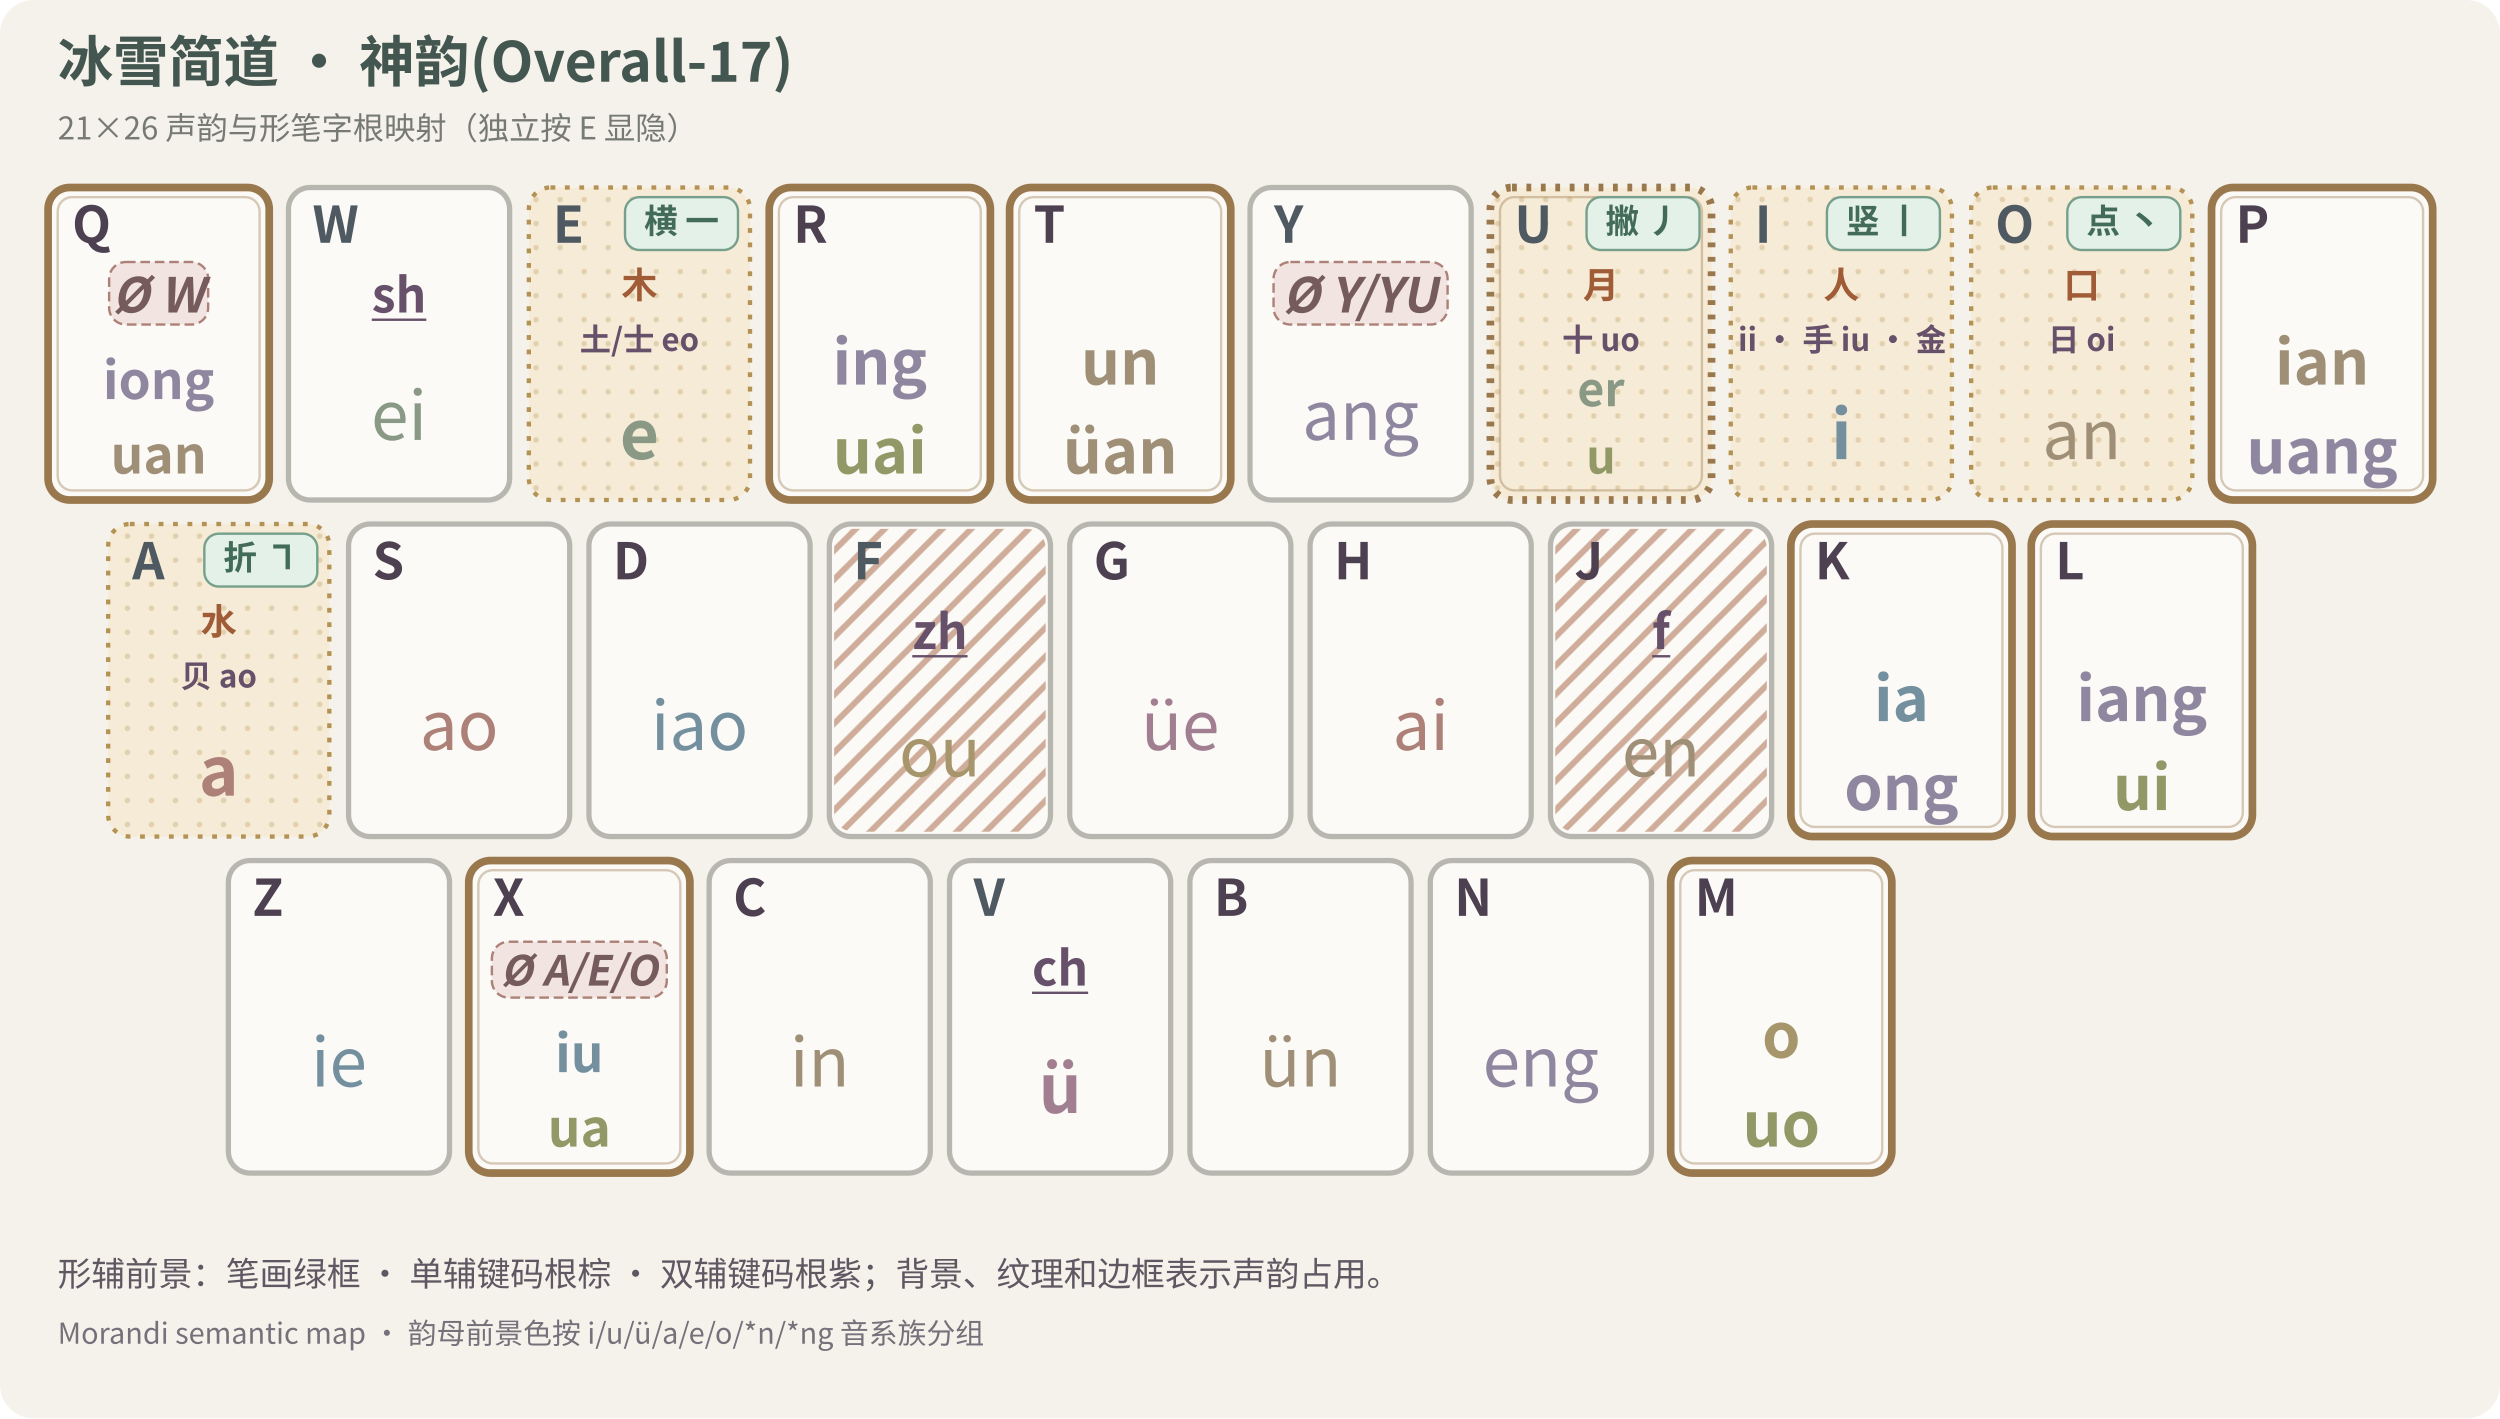
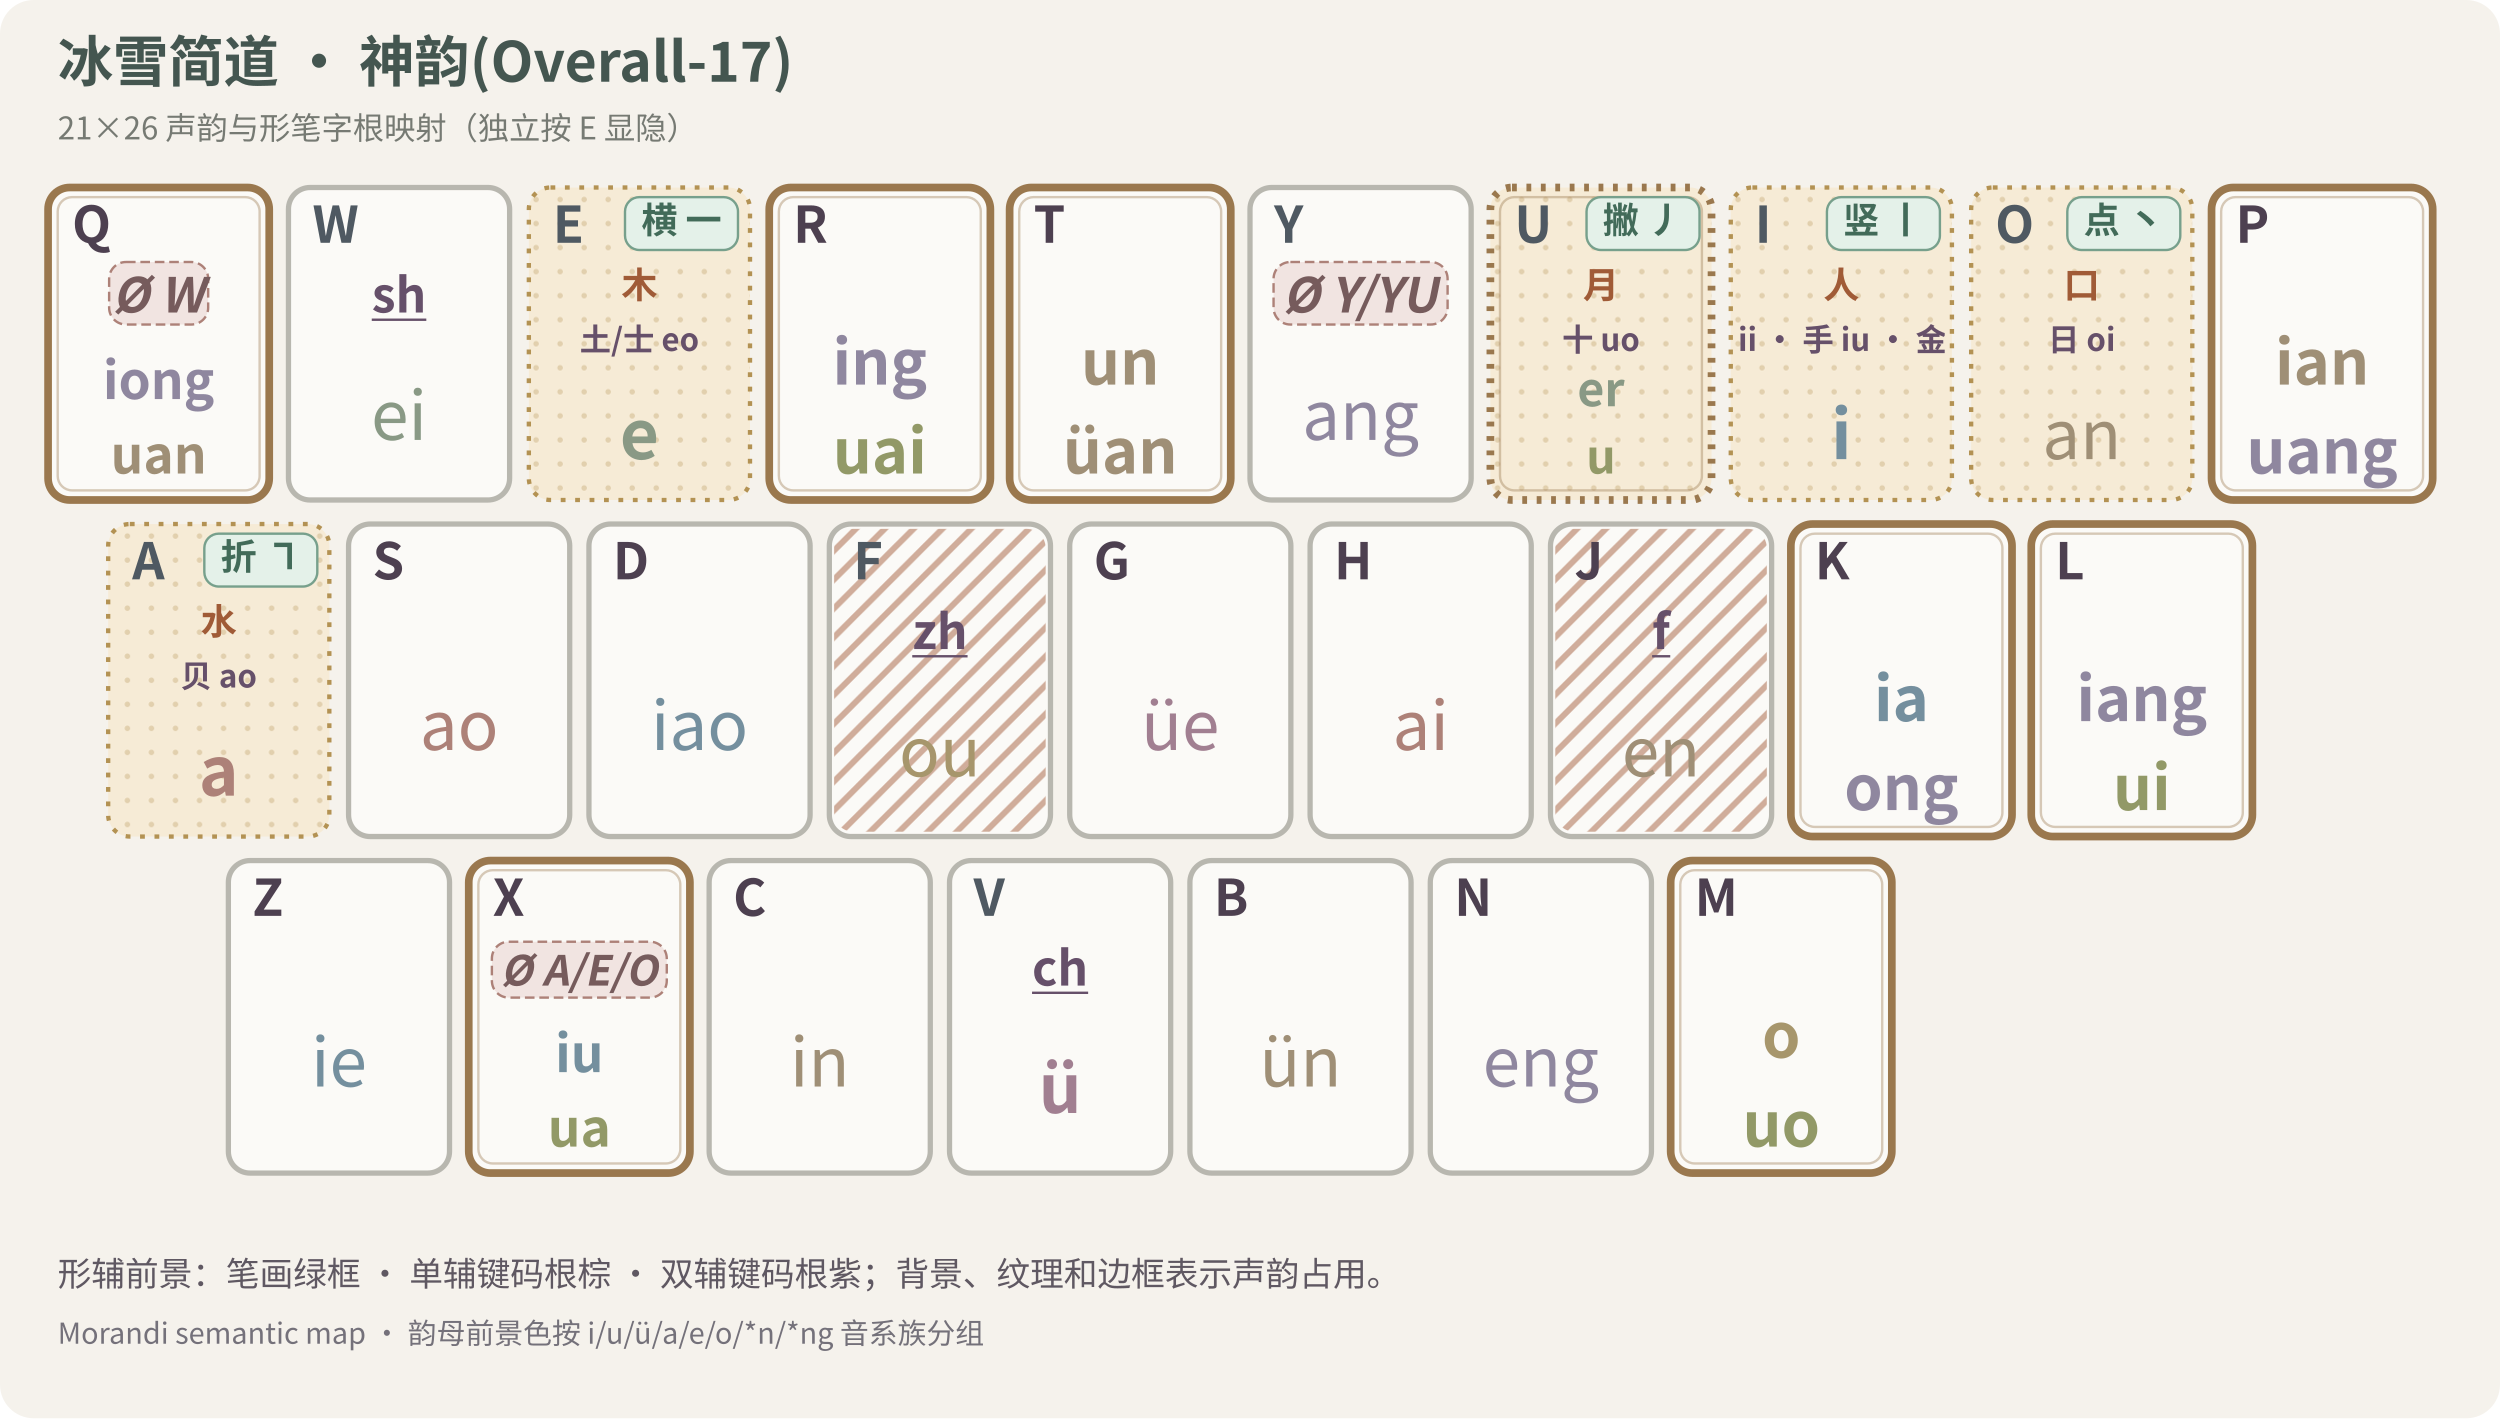
<svg xmlns="http://www.w3.org/2000/svg" class="keysvg nf4-keysvg" viewBox="0 0 1040 590" role="img" aria-labelledby="title desc">
  <defs>
    <pattern id="nf4-both" width="12" height="12" patternUnits="userSpaceOnUse">
      <rect width="12" height="12" fill="#fbfaf7" />
    </pattern>
    <pattern id="nf4-ionly" width="9" height="9" patternUnits="userSpaceOnUse">
      <rect width="9" height="9" fill="#e3eef4" />
      <path d="M2 0V9M7 0V9" stroke="#7399ad" stroke-opacity=".18" />
    </pattern>
    <pattern id="nf4-ronly" width="10" height="10" patternUnits="userSpaceOnUse">
      <rect width="10" height="10" fill="#f6ebd6" />
      <circle cx="3" cy="3" r="1.15" fill="#b39253" fill-opacity=".3" />
    </pattern>
    <pattern id="nf4-none" width="10" height="10" patternUnits="userSpaceOnUse">
      <rect width="10" height="10" fill="#eeece8" />
      <path d="M0 10L10 0" stroke="#aaa6a4" stroke-opacity=".14" />
    </pattern>
    <pattern id="nf4-multi" width="9" height="9" patternUnits="userSpaceOnUse">
      <rect width="9" height="9" fill="#f8efe2" />
      <path d="M-2 2L2-2M0 9L9 0M7 11L11 7" stroke="#9a784e" stroke-width="1.6" stroke-opacity=".27" />
    </pattern>
    <pattern id="nf4-anchor" width="12" height="12" patternUnits="userSpaceOnUse">
      <path d="M-3 3L3-3M0 12L12 0M9 15L15 9" stroke="#a05b37" stroke-width="2.5" stroke-opacity=".48" />
    </pattern>
  </defs>
  <rect width="1040" height="590" rx="14" fill="#f5f2ec" />
  <text x="24" y="34" font-family="Microsoft YaHei UI, Noto Sans CJK SC, sans-serif" font-size="23" fill="#445650" text-anchor="start" font-weight="760">冰雪简道 · 神韵(Overall-17)</text>
  <text x="24" y="58" font-family="Microsoft YaHei UI, Noto Sans CJK SC, sans-serif" font-size="13" fill="#767a73" text-anchor="start" font-weight="500">21×26 声韵与形笔字根映射（独立按 E 显隐）</text>
  <g data-key="Q" data-role="sound" data-multi="true">
    <clipPath id="snow_shenyun_shape-clip-0-0">
      <rect x="23" y="81" width="86" height="124" rx="7" />
    </clipPath>
    <rect x="20" y="78" width="92" height="130" rx="9" fill="#fbfaf7" stroke="#9a784e" stroke-width="3.2" />
    <rect x="24" y="82" width="84" height="122" rx="6" fill="none" stroke="#9a784e" stroke-opacity=".38" />
    <g clip-path="url(#snow_shenyun_shape-clip-0-0)">
      <text x="30" y="101" font-family="Microsoft YaHei UI, Noto Sans CJK SC, sans-serif" font-size="21" fill="#4d4050" text-anchor="start" font-weight="800">Q</text>
      <rect x="45.4" y="109" width="41.2" height="26" rx="7" fill="#f1e4e1" stroke="#ad8178" stroke-dasharray="4 2" />
      <text x="66" y="130" text-anchor="middle" font-family="Microsoft YaHei UI, Noto Sans CJK SC, sans-serif" font-size="20" font-weight="700" font-style="italic" fill="#765b5c">Ø W</text>
      <text x="66" y="166" font-family="Microsoft YaHei UI, Noto Sans CJK SC, sans-serif" font-size="21.39" fill="#8f879f" text-anchor="middle" font-weight="650" data-final="iong">iong</text>
      <text x="66" y="197" font-family="Microsoft YaHei UI, Noto Sans CJK SC, sans-serif" font-size="21.39" fill="#9f8f76" text-anchor="middle" font-weight="650" data-final="uan">uan</text>
    </g>
  </g>
  <g data-key="W" data-role="sound">
    <clipPath id="snow_shenyun_shape-clip-0-1">
      <rect x="123" y="81" width="86" height="124" rx="7" />
    </clipPath>
    <rect x="120" y="78" width="92" height="130" rx="9" fill="#fbfaf7" stroke="#b8b7af" stroke-width="2.2" />
    <g clip-path="url(#snow_shenyun_shape-clip-0-1)">
      <text x="130" y="101" font-family="Microsoft YaHei UI, Noto Sans CJK SC, sans-serif" font-size="21" fill="#4f5962" text-anchor="start" font-weight="680">W</text>
      <text x="166" y="130" text-anchor="middle" font-family="Microsoft YaHei UI, Noto Sans CJK SC, sans-serif" font-size="20" font-weight="700" text-decoration="underline" fill="#66506a">sh</text>
      <text x="166" y="183" font-family="Microsoft YaHei UI, Noto Sans CJK SC, sans-serif" font-size="28" fill="#899985" text-anchor="middle" font-weight="540" data-final="ei">ei</text>
    </g>
  </g>
  <g data-key="E" data-role="rhyme-auxiliary">
    <clipPath id="snow_shenyun_shape-clip-0-2">
      <rect x="223" y="81" width="86" height="124" rx="7" />
    </clipPath>
    <rect x="220" y="78" width="92" height="130" rx="9" fill="url(#nf4-ronly)" stroke="#b39253" stroke-width="1.8" stroke-dasharray="2 4" />
    <g clip-path="url(#snow_shenyun_shape-clip-0-2)">
      <text x="230" y="101" font-family="Microsoft YaHei UI, Noto Sans CJK SC, sans-serif" font-size="21" fill="#4f5962" text-anchor="start" font-weight="680">E</text>
      <g data-aux-badge="stroke">
        <rect x="260" y="82" width="47" height="22" rx="6" fill="#e4f1e9" stroke="#77a08c" />
-         <text x="283.5" y="97" font-family="Microsoft YaHei UI, Noto Sans CJK SC, sans-serif" font-size="14" fill="#426b59" text-anchor="middle" font-weight="750" data-aux-kind="stroke">横 一</text>
+         <text x="283.5" y="97" font-family="Microsoft YaHei UI, Noto Sans CJK SC, sans-serif" font-size="15" fill="#426b59" text-anchor="middle" font-weight="750" data-aux-kind="stroke">横 一</text>
      </g>
      <text x="266" y="124" font-family="Microsoft YaHei UI, Noto Sans CJK SC, sans-serif" font-size="15" fill="#a05b37" text-anchor="middle" font-weight="750" data-aux-kind="single-root">木</text>
      <text x="266" y="146" font-family="Microsoft YaHei UI, Noto Sans CJK SC, sans-serif" font-size="13" fill="#66506a" text-anchor="middle" font-weight="650" data-aux-kind="double-root">土/士 eo</text>
      <text x="266" y="191" font-family="Microsoft YaHei UI, Noto Sans CJK SC, sans-serif" font-size="28" fill="#899985" text-anchor="middle" font-weight="800" data-final="e">e</text>
    </g>
  </g>
  <g data-key="R" data-role="sound" data-multi="true">
    <clipPath id="snow_shenyun_shape-clip-0-3">
      <rect x="323" y="81" width="86" height="124" rx="7" />
    </clipPath>
    <rect x="320" y="78" width="92" height="130" rx="9" fill="#fbfaf7" stroke="#9a784e" stroke-width="3.2" />
    <rect x="324" y="82" width="84" height="122" rx="6" fill="none" stroke="#9a784e" stroke-opacity=".38" />
    <g clip-path="url(#snow_shenyun_shape-clip-0-3)">
      <text x="330" y="101" font-family="Microsoft YaHei UI, Noto Sans CJK SC, sans-serif" font-size="21" fill="#4d4050" text-anchor="start" font-weight="800">R</text>
      <text x="366" y="160" font-family="Microsoft YaHei UI, Noto Sans CJK SC, sans-serif" font-size="25.53" fill="#8f879f" text-anchor="middle" font-weight="650" data-final="ing">ing</text>
      <text x="366" y="197" font-family="Microsoft YaHei UI, Noto Sans CJK SC, sans-serif" font-size="25.53" fill="#929967" text-anchor="middle" font-weight="650" data-final="uai">uai</text>
    </g>
  </g>
  <g data-key="T" data-role="sound" data-multi="true">
    <clipPath id="snow_shenyun_shape-clip-0-4">
      <rect x="423" y="81" width="86" height="124" rx="7" />
    </clipPath>
    <rect x="420" y="78" width="92" height="130" rx="9" fill="#fbfaf7" stroke="#9a784e" stroke-width="3.2" />
    <rect x="424" y="82" width="84" height="122" rx="6" fill="none" stroke="#9a784e" stroke-opacity=".38" />
    <g clip-path="url(#snow_shenyun_shape-clip-0-4)">
      <text x="430" y="101" font-family="Microsoft YaHei UI, Noto Sans CJK SC, sans-serif" font-size="21" fill="#4d4050" text-anchor="start" font-weight="800">T</text>
      <text x="466" y="160" font-family="Microsoft YaHei UI, Noto Sans CJK SC, sans-serif" font-size="25.53" fill="#9f8f76" text-anchor="middle" font-weight="650" data-final="un">un</text>
      <text x="466" y="197" font-family="Microsoft YaHei UI, Noto Sans CJK SC, sans-serif" font-size="25.53" fill="#9f8f76" text-anchor="middle" font-weight="650" data-final="van">üan</text>
    </g>
  </g>
  <g data-key="Y" data-role="sound">
    <clipPath id="snow_shenyun_shape-clip-0-5">
      <rect x="523" y="81" width="86" height="124" rx="7" />
    </clipPath>
    <rect x="520" y="78" width="92" height="130" rx="9" fill="#fbfaf7" stroke="#b8b7af" stroke-width="2.2" />
    <g clip-path="url(#snow_shenyun_shape-clip-0-5)">
      <text x="530" y="101" font-family="Microsoft YaHei UI, Noto Sans CJK SC, sans-serif" font-size="21" fill="#4f5962" text-anchor="start" font-weight="680">Y</text>
      <rect x="529.8" y="109" width="72.4" height="26" rx="7" fill="#f1e4e1" stroke="#ad8178" stroke-dasharray="4 2" />
      <text x="566" y="130" text-anchor="middle" font-family="Microsoft YaHei UI, Noto Sans CJK SC, sans-serif" font-size="20" font-weight="700" font-style="italic" fill="#765b5c">Ø Y/YU</text>
      <text x="566" y="183" font-family="Microsoft YaHei UI, Noto Sans CJK SC, sans-serif" font-size="28" fill="#8f879f" text-anchor="middle" font-weight="540" data-final="ang">ang</text>
    </g>
  </g>
  <g data-key="U" data-role="rhyme-auxiliary" data-multi="true">
    <clipPath id="snow_shenyun_shape-clip-0-6">
      <rect x="623" y="81" width="86" height="124" rx="7" />
    </clipPath>
    <rect x="620" y="78" width="92" height="130" rx="9" fill="url(#nf4-ronly)" stroke="#9a784e" stroke-width="3.2" stroke-dasharray="2 4" />
    <rect x="624" y="82" width="84" height="122" rx="6" fill="none" stroke="#9a784e" stroke-opacity=".38" />
    <g clip-path="url(#snow_shenyun_shape-clip-0-6)">
      <text x="630" y="101" font-family="Microsoft YaHei UI, Noto Sans CJK SC, sans-serif" font-size="21" fill="#4f5962" text-anchor="start" font-weight="680">U</text>
      <g data-aux-badge="stroke">
        <rect x="660" y="82" width="47" height="22" rx="6" fill="#e4f1e9" stroke="#77a08c" />
-         <text x="683.5" y="97" font-family="Microsoft YaHei UI, Noto Sans CJK SC, sans-serif" font-size="14" fill="#426b59" text-anchor="middle" font-weight="750" data-aux-kind="stroke">撇 丿</text>
+         <text x="683.5" y="97" font-family="Microsoft YaHei UI, Noto Sans CJK SC, sans-serif" font-size="15" fill="#426b59" text-anchor="middle" font-weight="750" data-aux-kind="stroke">撇 丿</text>
      </g>
      <text x="666" y="124" font-family="Microsoft YaHei UI, Noto Sans CJK SC, sans-serif" font-size="15" fill="#a05b37" text-anchor="middle" font-weight="750" data-aux-kind="single-root">月</text>
      <text x="666" y="146" font-family="Microsoft YaHei UI, Noto Sans CJK SC, sans-serif" font-size="13" fill="#66506a" text-anchor="middle" font-weight="650" data-aux-kind="double-root">十 uo</text>
      <text x="666" y="169" font-family="Microsoft YaHei UI, Noto Sans CJK SC, sans-serif" font-size="19.32" fill="#899985" text-anchor="middle" font-weight="650" data-final="er">er</text>
      <text x="666" y="197" font-family="Microsoft YaHei UI, Noto Sans CJK SC, sans-serif" font-size="19.32" fill="#929967" text-anchor="middle" font-weight="800" data-final="u">u</text>
    </g>
  </g>
  <g data-key="I" data-role="rhyme-auxiliary">
    <clipPath id="snow_shenyun_shape-clip-0-7">
      <rect x="723" y="81" width="86" height="124" rx="7" />
    </clipPath>
    <rect x="720" y="78" width="92" height="130" rx="9" fill="url(#nf4-ronly)" stroke="#b39253" stroke-width="1.8" stroke-dasharray="2 4" />
    <g clip-path="url(#snow_shenyun_shape-clip-0-7)">
      <text x="730" y="101" font-family="Microsoft YaHei UI, Noto Sans CJK SC, sans-serif" font-size="21" fill="#4f5962" text-anchor="start" font-weight="680">I</text>
      <g data-aux-badge="stroke">
        <rect x="760" y="82" width="47" height="22" rx="6" fill="#e4f1e9" stroke="#77a08c" />
-         <text x="783.5" y="97" font-family="Microsoft YaHei UI, Noto Sans CJK SC, sans-serif" font-size="14" fill="#426b59" text-anchor="middle" font-weight="750" data-aux-kind="stroke">竖 丨</text>
+         <text x="783.5" y="97" font-family="Microsoft YaHei UI, Noto Sans CJK SC, sans-serif" font-size="15" fill="#426b59" text-anchor="middle" font-weight="750" data-aux-kind="stroke">竖 丨</text>
      </g>
      <text x="766" y="124" font-family="Microsoft YaHei UI, Noto Sans CJK SC, sans-serif" font-size="15" fill="#a05b37" text-anchor="middle" font-weight="750" data-aux-kind="single-root">人</text>
      <text x="766" y="146" font-family="Microsoft YaHei UI, Noto Sans CJK SC, sans-serif" font-size="13" fill="#66506a" text-anchor="middle" font-weight="650" data-aux-kind="double-root" textLength="76" lengthAdjust="spacingAndGlyphs">艹 ii · 手 iu · 金 io</text>
      <text x="766" y="191" font-family="Microsoft YaHei UI, Noto Sans CJK SC, sans-serif" font-size="28" fill="#748f9e" text-anchor="middle" font-weight="800" data-final="i">i</text>
    </g>
  </g>
  <g data-key="O" data-role="rhyme-auxiliary">
    <clipPath id="snow_shenyun_shape-clip-0-8">
      <rect x="823" y="81" width="86" height="124" rx="7" />
    </clipPath>
    <rect x="820" y="78" width="92" height="130" rx="9" fill="url(#nf4-ronly)" stroke="#b39253" stroke-width="1.8" stroke-dasharray="2 4" />
    <g clip-path="url(#snow_shenyun_shape-clip-0-8)">
      <text x="830" y="101" font-family="Microsoft YaHei UI, Noto Sans CJK SC, sans-serif" font-size="21" fill="#4f5962" text-anchor="start" font-weight="680">O</text>
      <g data-aux-badge="stroke">
        <rect x="860" y="82" width="47" height="22" rx="6" fill="#e4f1e9" stroke="#77a08c" />
-         <text x="883.5" y="97" font-family="Microsoft YaHei UI, Noto Sans CJK SC, sans-serif" font-size="14" fill="#426b59" text-anchor="middle" font-weight="750" data-aux-kind="stroke">点 丶</text>
+         <text x="883.5" y="97" font-family="Microsoft YaHei UI, Noto Sans CJK SC, sans-serif" font-size="15" fill="#426b59" text-anchor="middle" font-weight="750" data-aux-kind="stroke">点 丶</text>
      </g>
      <text x="866" y="124" font-family="Microsoft YaHei UI, Noto Sans CJK SC, sans-serif" font-size="15" fill="#a05b37" text-anchor="middle" font-weight="750" data-aux-kind="single-root">口</text>
      <text x="866" y="146" font-family="Microsoft YaHei UI, Noto Sans CJK SC, sans-serif" font-size="13" fill="#66506a" text-anchor="middle" font-weight="650" data-aux-kind="double-root">日 oi</text>
      <text x="866" y="191" font-family="Microsoft YaHei UI, Noto Sans CJK SC, sans-serif" font-size="28" fill="#9f8f76" text-anchor="middle" font-weight="540" data-final="an">an</text>
    </g>
  </g>
  <g data-key="P" data-role="sound" data-multi="true">
    <clipPath id="snow_shenyun_shape-clip-0-9">
      <rect x="923" y="81" width="86" height="124" rx="7" />
    </clipPath>
    <rect x="920" y="78" width="92" height="130" rx="9" fill="#fbfaf7" stroke="#9a784e" stroke-width="3.2" />
    <rect x="924" y="82" width="84" height="122" rx="6" fill="none" stroke="#9a784e" stroke-opacity=".38" />
    <g clip-path="url(#snow_shenyun_shape-clip-0-9)">
      <text x="930" y="101" font-family="Microsoft YaHei UI, Noto Sans CJK SC, sans-serif" font-size="21" fill="#4d4050" text-anchor="start" font-weight="800">P</text>
      <text x="966" y="160" font-family="Microsoft YaHei UI, Noto Sans CJK SC, sans-serif" font-size="25.53" fill="#9f8f76" text-anchor="middle" font-weight="650" data-final="ian">ian</text>
      <text x="966" y="197" font-family="Microsoft YaHei UI, Noto Sans CJK SC, sans-serif" font-size="25.53" fill="#8f879f" text-anchor="middle" font-weight="650" data-final="uang">uang</text>
    </g>
  </g>
  <g data-key="A" data-role="rhyme-auxiliary">
    <clipPath id="snow_shenyun_shape-clip-1-0">
      <rect x="48" y="221" width="86" height="124" rx="7" />
    </clipPath>
    <rect x="45" y="218" width="92" height="130" rx="9" fill="url(#nf4-ronly)" stroke="#b39253" stroke-width="1.8" stroke-dasharray="2 4" />
    <g clip-path="url(#snow_shenyun_shape-clip-1-0)">
      <text x="55" y="241" font-family="Microsoft YaHei UI, Noto Sans CJK SC, sans-serif" font-size="21" fill="#4f5962" text-anchor="start" font-weight="680">A</text>
      <g data-aux-badge="stroke">
        <rect x="85" y="222" width="47" height="22" rx="6" fill="#e4f1e9" stroke="#77a08c" />
-         <text x="108.5" y="237" font-family="Microsoft YaHei UI, Noto Sans CJK SC, sans-serif" font-size="14" fill="#426b59" text-anchor="middle" font-weight="750" data-aux-kind="stroke">折 ㇕</text>
+         <text x="108.5" y="237" font-family="Microsoft YaHei UI, Noto Sans CJK SC, sans-serif" font-size="15" fill="#426b59" text-anchor="middle" font-weight="750" data-aux-kind="stroke">折 ㇕</text>
      </g>
      <text x="91" y="264" font-family="Microsoft YaHei UI, Noto Sans CJK SC, sans-serif" font-size="15" fill="#a05b37" text-anchor="middle" font-weight="750" data-aux-kind="single-root">水</text>
      <text x="91" y="286" font-family="Microsoft YaHei UI, Noto Sans CJK SC, sans-serif" font-size="13" fill="#66506a" text-anchor="middle" font-weight="650" data-aux-kind="double-root">贝 ao</text>
      <text x="91" y="331" font-family="Microsoft YaHei UI, Noto Sans CJK SC, sans-serif" font-size="28" fill="#ad8178" text-anchor="middle" font-weight="800" data-final="a">a</text>
    </g>
  </g>
  <g data-key="S" data-role="sound">
    <clipPath id="snow_shenyun_shape-clip-1-1">
      <rect x="148" y="221" width="86" height="124" rx="7" />
    </clipPath>
    <rect x="145" y="218" width="92" height="130" rx="9" fill="#fbfaf7" stroke="#b8b7af" stroke-width="2.2" />
    <g clip-path="url(#snow_shenyun_shape-clip-1-1)">
      <text x="155" y="241" font-family="Microsoft YaHei UI, Noto Sans CJK SC, sans-serif" font-size="21" fill="#4d4050" text-anchor="start" font-weight="800">S</text>
      <text x="191" y="312" font-family="Microsoft YaHei UI, Noto Sans CJK SC, sans-serif" font-size="28" fill="#ad8178" text-anchor="middle" font-weight="540" data-final="ao">ao</text>
    </g>
  </g>
  <g data-key="D" data-role="sound">
    <clipPath id="snow_shenyun_shape-clip-1-2">
      <rect x="248" y="221" width="86" height="124" rx="7" />
    </clipPath>
    <rect x="245" y="218" width="92" height="130" rx="9" fill="#fbfaf7" stroke="#b8b7af" stroke-width="2.2" />
    <g clip-path="url(#snow_shenyun_shape-clip-1-2)">
      <text x="255" y="241" font-family="Microsoft YaHei UI, Noto Sans CJK SC, sans-serif" font-size="21" fill="#4d4050" text-anchor="start" font-weight="800">D</text>
      <text x="291" y="312" font-family="Microsoft YaHei UI, Noto Sans CJK SC, sans-serif" font-size="28" fill="#748f9e" text-anchor="middle" font-weight="540" data-final="iao">iao</text>
    </g>
  </g>
  <g data-key="F" data-role="sound">
    <clipPath id="snow_shenyun_shape-clip-1-3">
      <rect x="348" y="221" width="86" height="124" rx="7" />
    </clipPath>
    <rect x="345" y="218" width="92" height="130" rx="9" fill="#fbfaf7" stroke="#b8b7af" stroke-width="2.2" />
    <rect x="347" y="220" width="88" height="126" rx="8" fill="url(#nf4-anchor)" pointer-events="none" />
    <g clip-path="url(#snow_shenyun_shape-clip-1-3)">
      <text x="355" y="241" font-family="Microsoft YaHei UI, Noto Sans CJK SC, sans-serif" font-size="21" fill="#4f5962" text-anchor="start" font-weight="680">F</text>
      <text x="391" y="270" text-anchor="middle" font-family="Microsoft YaHei UI, Noto Sans CJK SC, sans-serif" font-size="20" font-weight="700" text-decoration="underline" fill="#66506a">zh</text>
      <text x="391" y="323" font-family="Microsoft YaHei UI, Noto Sans CJK SC, sans-serif" font-size="28" fill="#a7966c" text-anchor="middle" font-weight="540" data-final="ou">ou</text>
    </g>
  </g>
  <g data-key="G" data-role="sound">
    <clipPath id="snow_shenyun_shape-clip-1-4">
      <rect x="448" y="221" width="86" height="124" rx="7" />
    </clipPath>
    <rect x="445" y="218" width="92" height="130" rx="9" fill="#fbfaf7" stroke="#b8b7af" stroke-width="2.2" />
    <g clip-path="url(#snow_shenyun_shape-clip-1-4)">
      <text x="455" y="241" font-family="Microsoft YaHei UI, Noto Sans CJK SC, sans-serif" font-size="21" fill="#4d4050" text-anchor="start" font-weight="800">G</text>
      <text x="491" y="312" font-family="Microsoft YaHei UI, Noto Sans CJK SC, sans-serif" font-size="28" fill="#a17f91" text-anchor="middle" font-weight="540" data-final="ve">üe</text>
    </g>
  </g>
  <g data-key="H" data-role="sound">
    <clipPath id="snow_shenyun_shape-clip-1-5">
      <rect x="548" y="221" width="86" height="124" rx="7" />
    </clipPath>
    <rect x="545" y="218" width="92" height="130" rx="9" fill="#fbfaf7" stroke="#b8b7af" stroke-width="2.2" />
    <g clip-path="url(#snow_shenyun_shape-clip-1-5)">
      <text x="555" y="241" font-family="Microsoft YaHei UI, Noto Sans CJK SC, sans-serif" font-size="21" fill="#4d4050" text-anchor="start" font-weight="800">H</text>
      <text x="591" y="312" font-family="Microsoft YaHei UI, Noto Sans CJK SC, sans-serif" font-size="28" fill="#ad8178" text-anchor="middle" font-weight="540" data-final="ai">ai</text>
    </g>
  </g>
  <g data-key="J" data-role="sound">
    <clipPath id="snow_shenyun_shape-clip-1-6">
      <rect x="648" y="221" width="86" height="124" rx="7" />
    </clipPath>
    <rect x="645" y="218" width="92" height="130" rx="9" fill="#fbfaf7" stroke="#b8b7af" stroke-width="2.2" />
    <rect x="647" y="220" width="88" height="126" rx="8" fill="url(#nf4-anchor)" pointer-events="none" />
    <g clip-path="url(#snow_shenyun_shape-clip-1-6)">
      <text x="655" y="241" font-family="Microsoft YaHei UI, Noto Sans CJK SC, sans-serif" font-size="21" fill="#4d4050" text-anchor="start" font-weight="800">J</text>
      <text x="691" y="270" text-anchor="middle" font-family="Microsoft YaHei UI, Noto Sans CJK SC, sans-serif" font-size="20" font-weight="700" text-decoration="underline" fill="#66506a">f</text>
      <text x="691" y="323" font-family="Microsoft YaHei UI, Noto Sans CJK SC, sans-serif" font-size="28" fill="#9f8f76" text-anchor="middle" font-weight="540" data-final="en">en</text>
    </g>
  </g>
  <g data-key="K" data-role="sound" data-multi="true">
    <clipPath id="snow_shenyun_shape-clip-1-7">
      <rect x="748" y="221" width="86" height="124" rx="7" />
    </clipPath>
    <rect x="745" y="218" width="92" height="130" rx="9" fill="#fbfaf7" stroke="#9a784e" stroke-width="3.2" />
    <rect x="749" y="222" width="84" height="122" rx="6" fill="none" stroke="#9a784e" stroke-opacity=".38" />
    <g clip-path="url(#snow_shenyun_shape-clip-1-7)">
      <text x="755" y="241" font-family="Microsoft YaHei UI, Noto Sans CJK SC, sans-serif" font-size="21" fill="#4d4050" text-anchor="start" font-weight="800">K</text>
      <text x="791" y="300" font-family="Microsoft YaHei UI, Noto Sans CJK SC, sans-serif" font-size="25.53" fill="#748f9e" text-anchor="middle" font-weight="650" data-final="ia">ia</text>
      <text x="791" y="337" font-family="Microsoft YaHei UI, Noto Sans CJK SC, sans-serif" font-size="25.53" fill="#8f879f" text-anchor="middle" font-weight="650" data-final="ong">ong</text>
    </g>
  </g>
  <g data-key="L" data-role="sound" data-multi="true">
    <clipPath id="snow_shenyun_shape-clip-1-8">
      <rect x="848" y="221" width="86" height="124" rx="7" />
    </clipPath>
    <rect x="845" y="218" width="92" height="130" rx="9" fill="#fbfaf7" stroke="#9a784e" stroke-width="3.2" />
    <rect x="849" y="222" width="84" height="122" rx="6" fill="none" stroke="#9a784e" stroke-opacity=".38" />
    <g clip-path="url(#snow_shenyun_shape-clip-1-8)">
      <text x="855" y="241" font-family="Microsoft YaHei UI, Noto Sans CJK SC, sans-serif" font-size="21" fill="#4d4050" text-anchor="start" font-weight="800">L</text>
      <text x="891" y="300" font-family="Microsoft YaHei UI, Noto Sans CJK SC, sans-serif" font-size="25.53" fill="#8f879f" text-anchor="middle" font-weight="650" data-final="iang">iang</text>
      <text x="891" y="337" font-family="Microsoft YaHei UI, Noto Sans CJK SC, sans-serif" font-size="25.53" fill="#929967" text-anchor="middle" font-weight="650" data-final="ui">ui</text>
    </g>
  </g>
  <g data-key="Z" data-role="sound">
    <clipPath id="snow_shenyun_shape-clip-2-0">
      <rect x="98" y="361" width="86" height="124" rx="7" />
    </clipPath>
    <rect x="95" y="358" width="92" height="130" rx="9" fill="#fbfaf7" stroke="#b8b7af" stroke-width="2.2" />
    <g clip-path="url(#snow_shenyun_shape-clip-2-0)">
      <text x="105" y="381" font-family="Microsoft YaHei UI, Noto Sans CJK SC, sans-serif" font-size="21" fill="#4d4050" text-anchor="start" font-weight="800">Z</text>
      <text x="141" y="452" font-family="Microsoft YaHei UI, Noto Sans CJK SC, sans-serif" font-size="28" fill="#748f9e" text-anchor="middle" font-weight="540" data-final="ie">ie</text>
    </g>
  </g>
  <g data-key="X" data-role="sound" data-multi="true">
    <clipPath id="snow_shenyun_shape-clip-2-1">
      <rect x="198" y="361" width="86" height="124" rx="7" />
    </clipPath>
    <rect x="195" y="358" width="92" height="130" rx="9" fill="#fbfaf7" stroke="#9a784e" stroke-width="3.2" />
    <rect x="199" y="362" width="84" height="122" rx="6" fill="none" stroke="#9a784e" stroke-opacity=".38" />
    <g clip-path="url(#snow_shenyun_shape-clip-2-1)">
      <text x="205" y="381" font-family="Microsoft YaHei UI, Noto Sans CJK SC, sans-serif" font-size="21" fill="#4d4050" text-anchor="start" font-weight="800">X</text>
      <rect x="204.621" y="391.759" width="72.759" height="23.241" rx="7" fill="#f1e4e1" stroke="#ad8178" stroke-dasharray="4 2" />
      <text x="241" y="410" text-anchor="middle" font-family="Microsoft YaHei UI, Noto Sans CJK SC, sans-serif" font-size="17.241" font-weight="700" font-style="italic" fill="#765b5c">Ø A/E/O</text>
      <text x="241" y="446" font-family="Microsoft YaHei UI, Noto Sans CJK SC, sans-serif" font-size="21.39" fill="#748f9e" text-anchor="middle" font-weight="650" data-final="iu">iu</text>
      <text x="241" y="477" font-family="Microsoft YaHei UI, Noto Sans CJK SC, sans-serif" font-size="21.39" fill="#929967" text-anchor="middle" font-weight="650" data-final="ua">ua</text>
    </g>
  </g>
  <g data-key="C" data-role="sound">
    <clipPath id="snow_shenyun_shape-clip-2-2">
      <rect x="298" y="361" width="86" height="124" rx="7" />
    </clipPath>
    <rect x="295" y="358" width="92" height="130" rx="9" fill="#fbfaf7" stroke="#b8b7af" stroke-width="2.2" />
    <g clip-path="url(#snow_shenyun_shape-clip-2-2)">
      <text x="305" y="381" font-family="Microsoft YaHei UI, Noto Sans CJK SC, sans-serif" font-size="21" fill="#4d4050" text-anchor="start" font-weight="800">C</text>
      <text x="341" y="452" font-family="Microsoft YaHei UI, Noto Sans CJK SC, sans-serif" font-size="28" fill="#9f8f76" text-anchor="middle" font-weight="540" data-final="in">in</text>
    </g>
  </g>
  <g data-key="V" data-role="sound">
    <clipPath id="snow_shenyun_shape-clip-2-3">
      <rect x="398" y="361" width="86" height="124" rx="7" />
    </clipPath>
    <rect x="395" y="358" width="92" height="130" rx="9" fill="#fbfaf7" stroke="#b8b7af" stroke-width="2.2" />
    <g clip-path="url(#snow_shenyun_shape-clip-2-3)">
      <text x="405" y="381" font-family="Microsoft YaHei UI, Noto Sans CJK SC, sans-serif" font-size="21" fill="#4f5962" text-anchor="start" font-weight="680">V</text>
      <text x="441" y="410" text-anchor="middle" font-family="Microsoft YaHei UI, Noto Sans CJK SC, sans-serif" font-size="20" font-weight="700" text-decoration="underline" fill="#66506a">ch</text>
      <text x="441" y="463" font-family="Microsoft YaHei UI, Noto Sans CJK SC, sans-serif" font-size="28" fill="#a17f91" text-anchor="middle" font-weight="800" data-final="v">ü</text>
    </g>
  </g>
  <g data-key="B" data-role="sound">
    <clipPath id="snow_shenyun_shape-clip-2-4">
      <rect x="498" y="361" width="86" height="124" rx="7" />
    </clipPath>
    <rect x="495" y="358" width="92" height="130" rx="9" fill="#fbfaf7" stroke="#b8b7af" stroke-width="2.2" />
    <g clip-path="url(#snow_shenyun_shape-clip-2-4)">
      <text x="505" y="381" font-family="Microsoft YaHei UI, Noto Sans CJK SC, sans-serif" font-size="21" fill="#4d4050" text-anchor="start" font-weight="800">B</text>
      <text x="541" y="452" font-family="Microsoft YaHei UI, Noto Sans CJK SC, sans-serif" font-size="28" fill="#9f8f76" text-anchor="middle" font-weight="540" data-final="vn">ün</text>
    </g>
  </g>
  <g data-key="N" data-role="sound">
    <clipPath id="snow_shenyun_shape-clip-2-5">
      <rect x="598" y="361" width="86" height="124" rx="7" />
    </clipPath>
    <rect x="595" y="358" width="92" height="130" rx="9" fill="#fbfaf7" stroke="#b8b7af" stroke-width="2.2" />
    <g clip-path="url(#snow_shenyun_shape-clip-2-5)">
      <text x="605" y="381" font-family="Microsoft YaHei UI, Noto Sans CJK SC, sans-serif" font-size="21" fill="#4d4050" text-anchor="start" font-weight="800">N</text>
      <text x="641" y="452" font-family="Microsoft YaHei UI, Noto Sans CJK SC, sans-serif" font-size="28" fill="#8f879f" text-anchor="middle" font-weight="540" data-final="eng">eng</text>
    </g>
  </g>
  <g data-key="M" data-role="sound" data-multi="true">
    <clipPath id="snow_shenyun_shape-clip-2-6">
      <rect x="698" y="361" width="86" height="124" rx="7" />
    </clipPath>
    <rect x="695" y="358" width="92" height="130" rx="9" fill="#fbfaf7" stroke="#9a784e" stroke-width="3.2" />
    <rect x="699" y="362" width="84" height="122" rx="6" fill="none" stroke="#9a784e" stroke-opacity=".38" />
    <g clip-path="url(#snow_shenyun_shape-clip-2-6)">
      <text x="705" y="381" font-family="Microsoft YaHei UI, Noto Sans CJK SC, sans-serif" font-size="21" fill="#4d4050" text-anchor="start" font-weight="800">M</text>
      <text x="741" y="440" font-family="Microsoft YaHei UI, Noto Sans CJK SC, sans-serif" font-size="25.53" fill="#a7966c" text-anchor="middle" font-weight="650" data-final="o">o</text>
      <text x="741" y="477" font-family="Microsoft YaHei UI, Noto Sans CJK SC, sans-serif" font-size="25.53" fill="#929967" text-anchor="middle" font-weight="650" data-final="uo">uo</text>
    </g>
  </g>
  <text x="24" y="535" font-family="Microsoft YaHei UI, Noto Sans CJK SC, sans-serif" font-size="14" fill="#5f5862" text-anchor="start" font-weight="500">形辅前景：笔画绿框 · 单辅键码根棕 · 双辅键码根紫；背景、纹理和边框表示声韵占用。</text>
  <text x="24" y="559" font-family="Microsoft YaHei UI, Noto Sans CJK SC, sans-serif" font-size="12" fill="#74717a" text-anchor="start" font-weight="500">Morandi semantic map · 韵母前景色按 i/u/ü/a/e/o/*n/*ng 音系族分组</text>
</svg>
